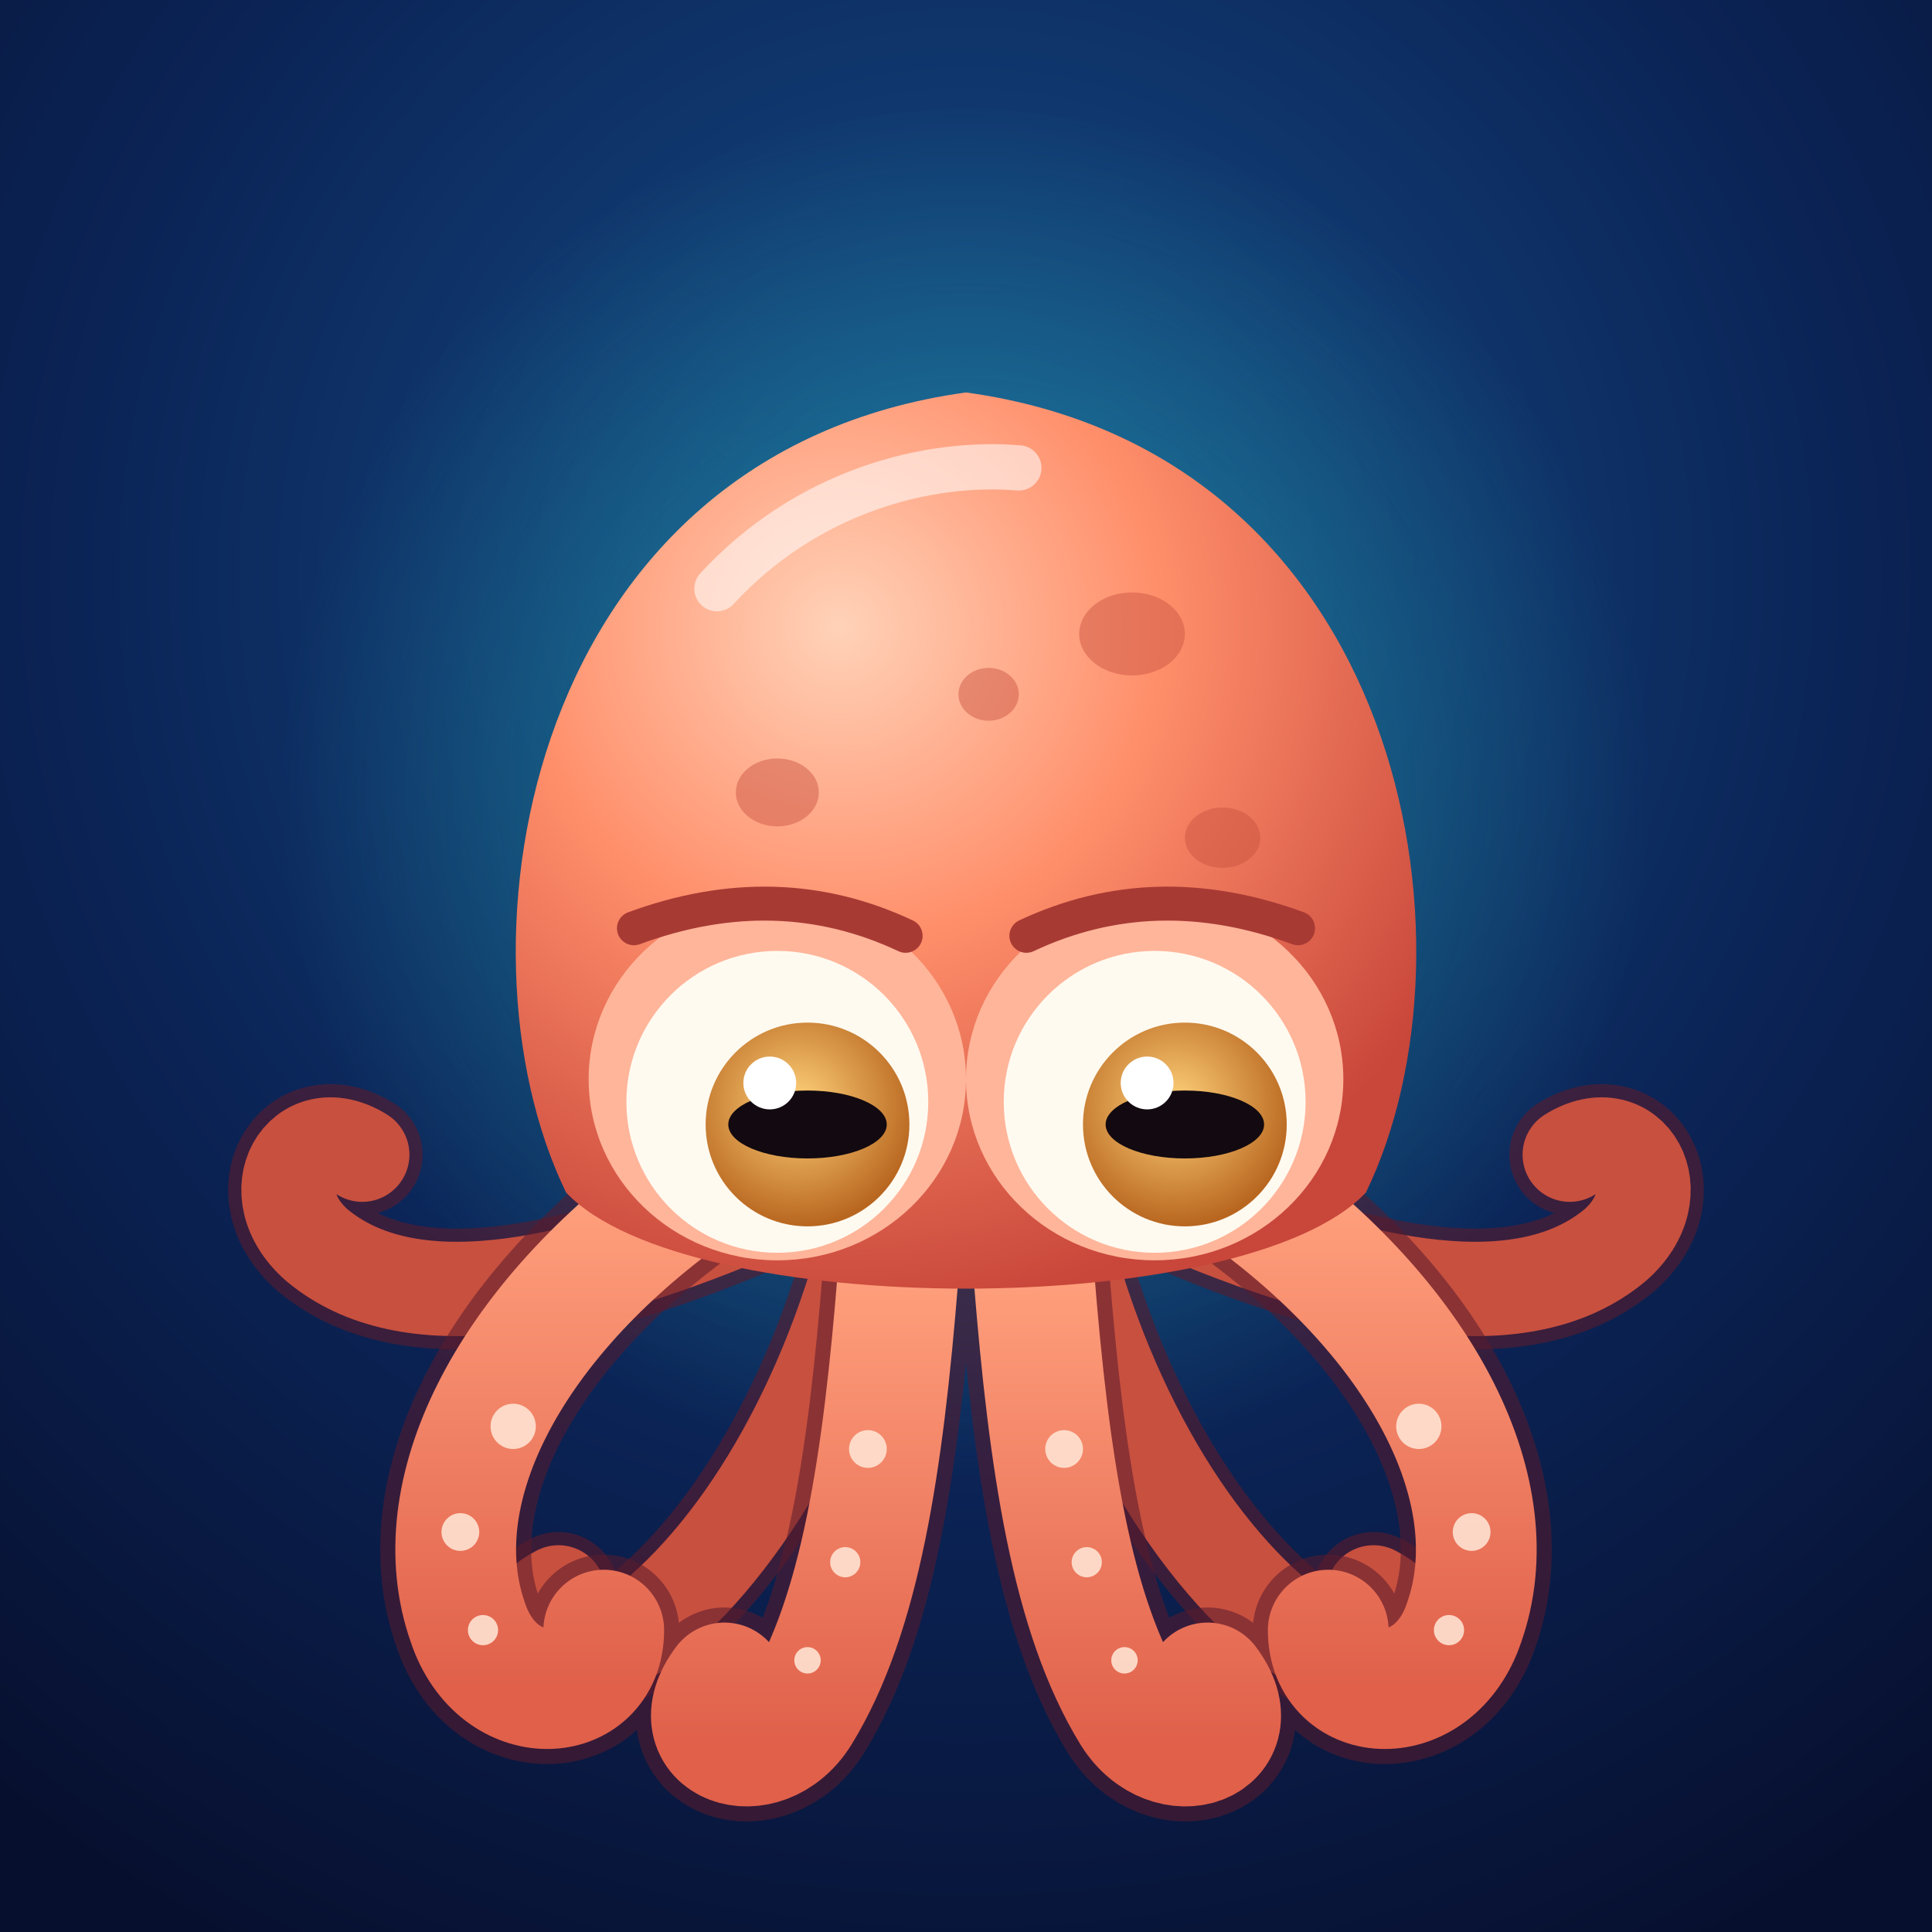
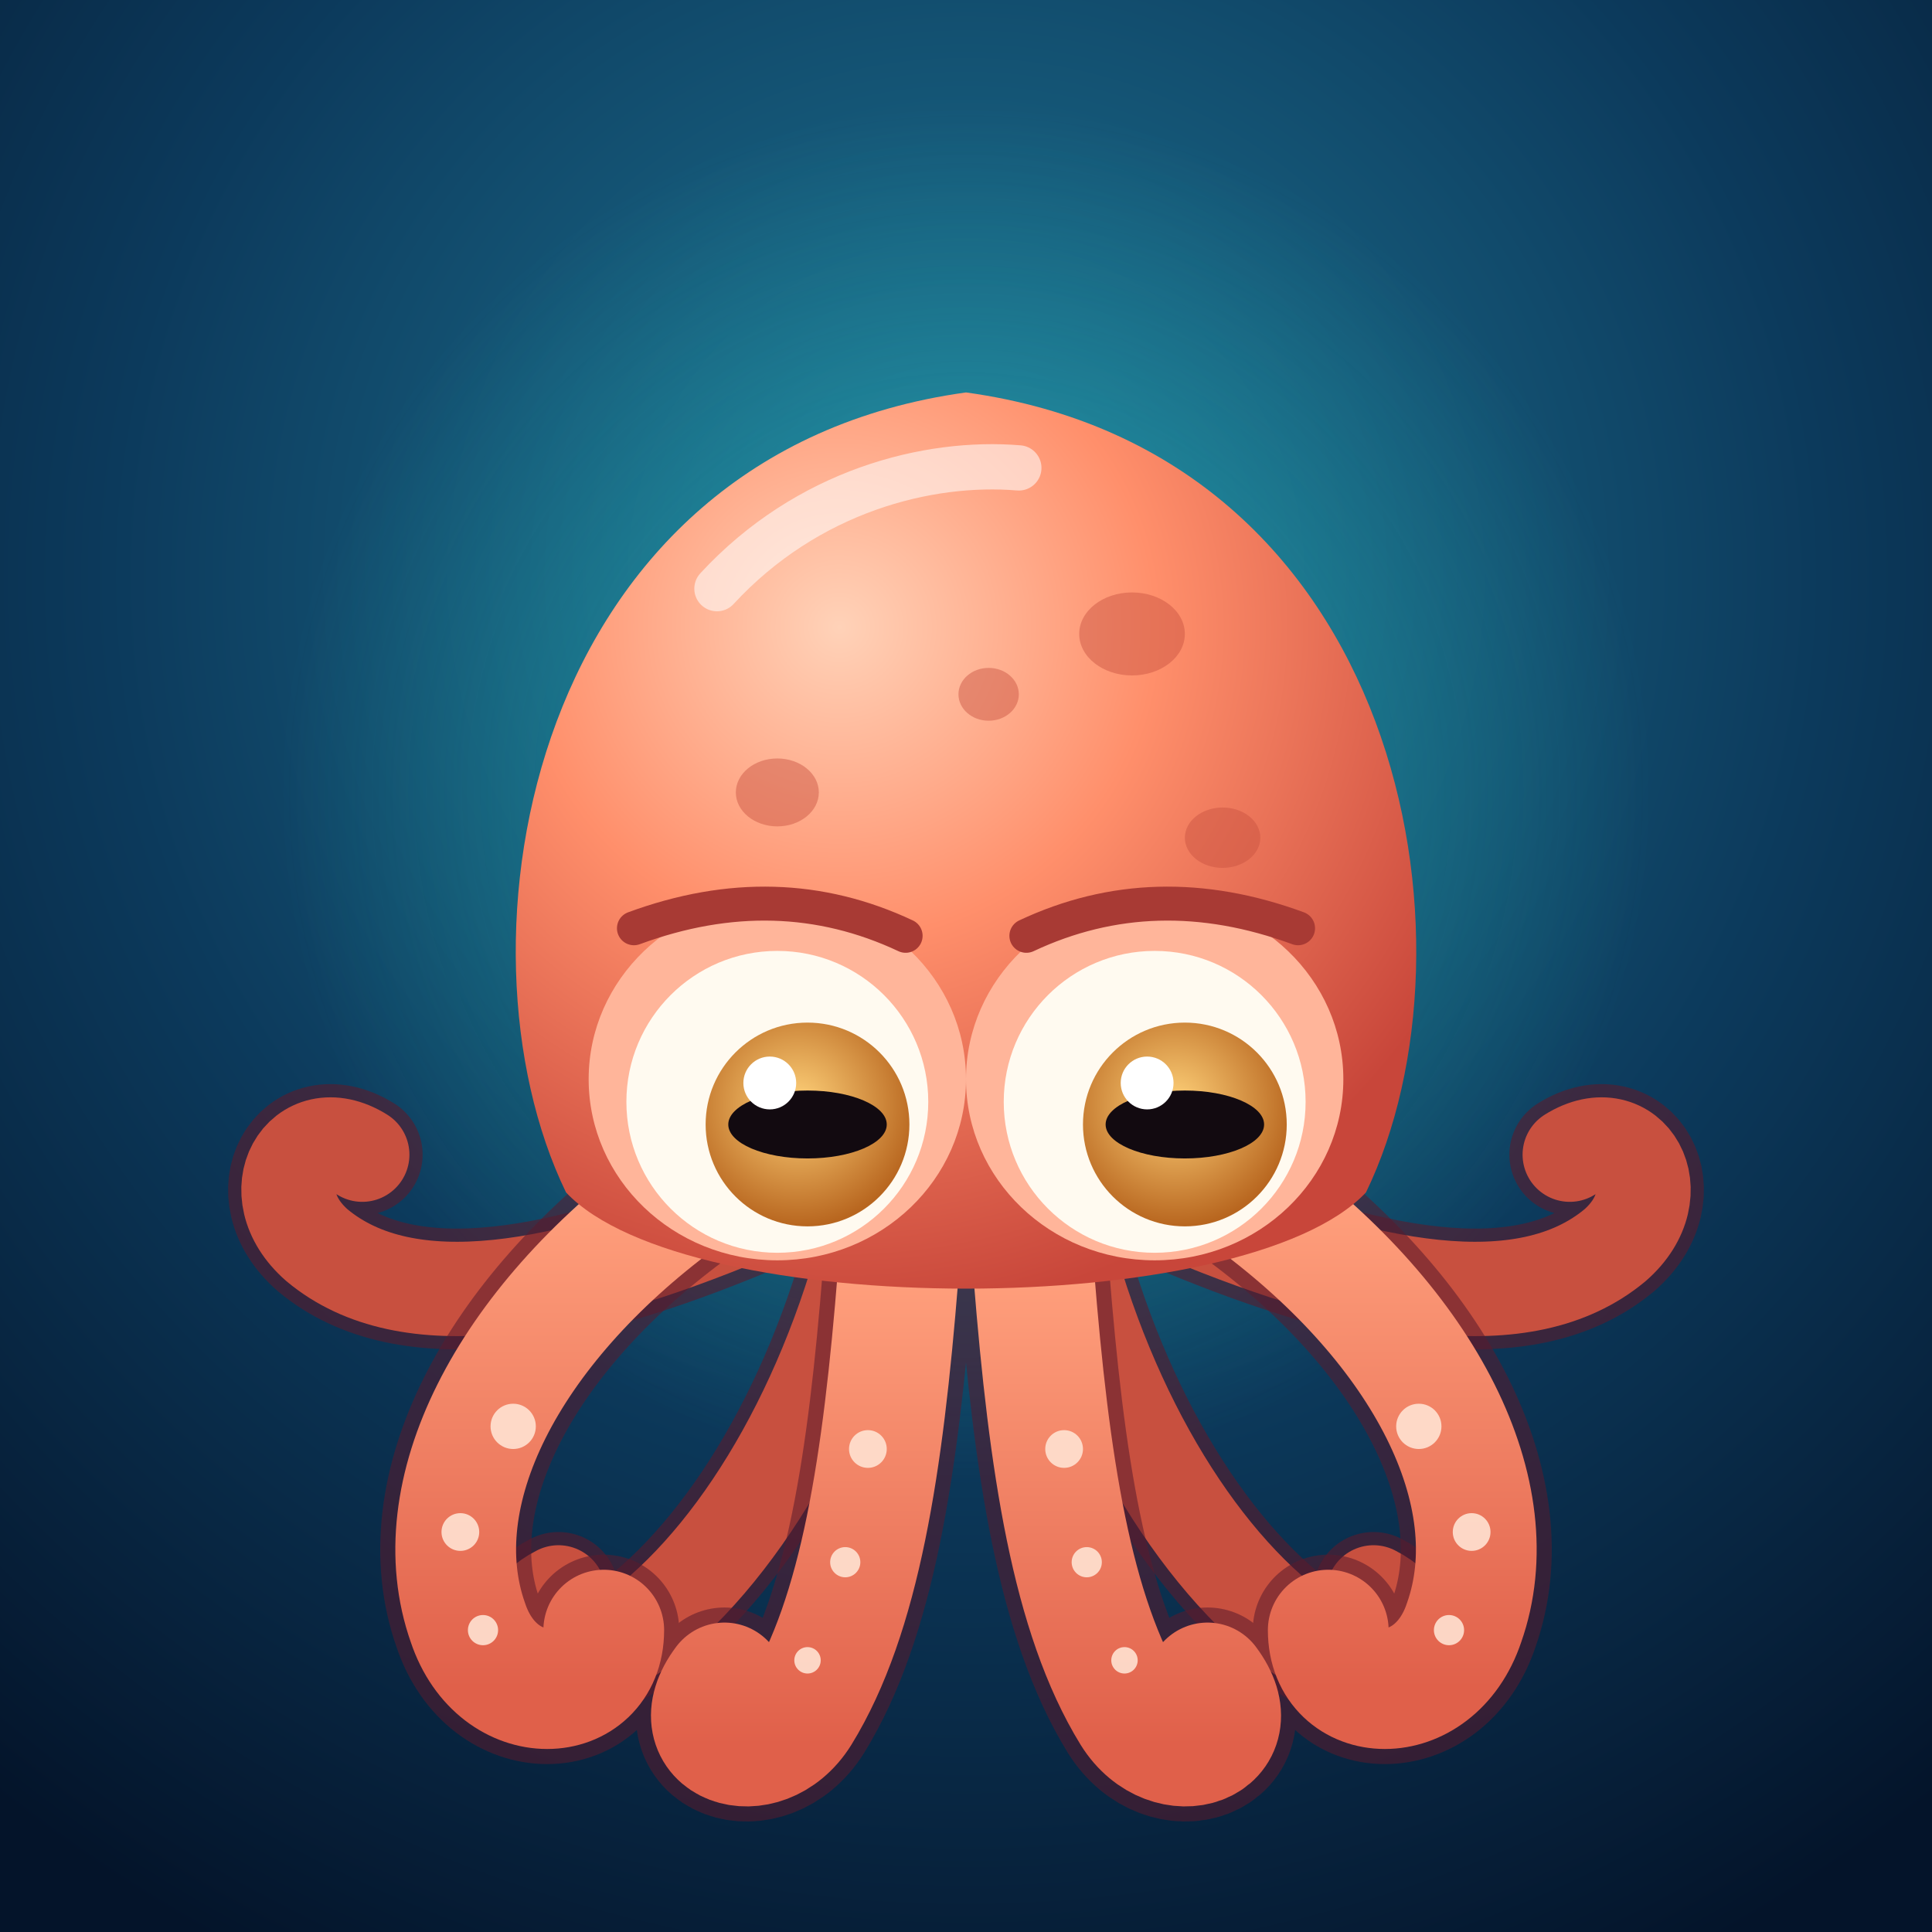
<svg xmlns="http://www.w3.org/2000/svg" viewBox="0 0 512 512">
  <defs>
    <radialGradient id="sea" cx="50%" cy="30%" r="80%">
-       <stop offset="0" stop-color="#16508a" />
-       <stop offset=".55" stop-color="#0b2558" />
-       <stop offset="1" stop-color="#070f2e" />
+       <stop offset="0" stop-color="#1f7896" />
+       <stop offset=".55" stop-color="#0c3a5c" />
+       <stop offset="1" stop-color="#04142a" />
    </radialGradient>
    <radialGradient id="halo" cx="50%" cy="44%" r="42%">
      <stop offset="0" stop-color="#2fe0d0" stop-opacity=".45" />
      <stop offset="1" stop-color="#2fe0d0" stop-opacity="0" />
    </radialGradient>
    <radialGradient id="skin" cx="36%" cy="26%" r="78%">
      <stop offset="0" stop-color="#ffd2b8" />
      <stop offset=".45" stop-color="#ff8f6b" />
      <stop offset="1" stop-color="#c8463a" />
    </radialGradient>
    <linearGradient id="arm" x1="0" y1="0" x2="0" y2="1">
      <stop offset="0" stop-color="#ff9f7c" />
      <stop offset="1" stop-color="#e0604a" />
    </linearGradient>
    <radialGradient id="iris" cx="45%" cy="40%" r="60%">
      <stop offset="0" stop-color="#ffd27a" />
      <stop offset="1" stop-color="#b8661f" />
    </radialGradient>
  </defs>
  <rect width="512" height="512" fill="url(#sea)" />
  <circle cx="256" cy="236" r="220" fill="url(#halo)" />
  <g fill="none" stroke="#5a1a2c" stroke-width="32" stroke-linecap="round" opacity=".6">
    <path d="M198 322 C150 342 108 350 84 330 C68 316 80 296 96 306" />
    <path d="M228 336 C214 384 188 422 160 438 C142 448 132 430 148 422" />
    <path d="M 314 322 C 362 342 404 350 428 330 C 444 316 432 296 416 306" />
    <path d="M 284 336 C 298 384 324 422 352 438 C 370 448 380 430 364 422" />
  </g>
  <g fill="none" stroke="#c8503f" stroke-width="25" stroke-linecap="round">
    <path d="M198 322 C150 342 108 350 84 330 C68 316 80 296 96 306" />
    <path d="M228 336 C214 384 188 422 160 438 C142 448 132 430 148 422" />
    <path d="M 314 322 C 362 342 404 350 428 330 C 444 316 432 296 416 306" />
    <path d="M 284 336 C 298 384 324 422 352 438 C 370 448 380 430 364 422" />
  </g>
  <g fill="none" stroke="#5a1a2c" stroke-width="40" stroke-linecap="round" opacity=".55">
    <path d="M180 318 C134 352 112 396 124 430 C132 454 160 452 160 432" />
    <path d="M238 338 C234 388 228 428 212 454 C202 470 180 462 192 446" />
    <path d="M 332 318 C 378 352 400 396 388 430 C 380 454 352 452 352 432" />
    <path d="M 274 338 C 278 388 284 428 300 454 C 310 470 332 462 320 446" />
  </g>
  <g fill="none" stroke="url(#arm)" stroke-width="32" stroke-linecap="round">
    <path d="M180 318 C134 352 112 396 124 430 C132 454 160 452 160 432" />
    <path d="M238 338 C234 388 228 428 212 454 C202 470 180 462 192 446" />
    <path d="M 332 318 C 378 352 400 396 388 430 C 380 454 352 452 352 432" />
    <path d="M 274 338 C 278 388 284 428 300 454 C 310 470 332 462 320 446" />
  </g>
  <g fill="#ffe2d2" opacity=".9">
    <circle cx="136" cy="378" r="6" />
    <circle cx="122" cy="406" r="5" />
    <circle cx="128" cy="432" r="4" />
    <circle cx="376" cy="378" r="6" />
    <circle cx="390" cy="406" r="5" />
    <circle cx="384" cy="432" r="4" />
    <circle cx="230" cy="384" r="5" />
    <circle cx="224" cy="414" r="4" />
    <circle cx="214" cy="440" r="3.5" />
    <circle cx="282" cy="384" r="5" />
    <circle cx="288" cy="414" r="4" />
    <circle cx="298" cy="440" r="3.5" />
  </g>
  <path d="M150 316 C118 250 140 120 256 104 C372 120 394 250 362 316 C330 350 182 350 150 316 Z" fill="url(#skin)" />
  <path d="M190 156 C214 130 246 122 270 124" fill="none" stroke="#ffffff" stroke-opacity=".55" stroke-width="12" stroke-linecap="round" />
  <g fill="#c8503f" opacity=".45">
    <ellipse cx="300" cy="168" rx="14" ry="11" />
    <ellipse cx="206" cy="210" rx="11" ry="9" />
    <ellipse cx="324" cy="222" rx="10" ry="8" />
    <ellipse cx="262" cy="184" rx="8" ry="7" />
  </g>
  <g>
    <ellipse cx="206" cy="286" rx="50" ry="48" fill="#ffb59a" />
    <ellipse cx="306" cy="286" rx="50" ry="48" fill="#ffb59a" />
    <circle cx="206" cy="292" r="40" fill="#fffaf0" />
    <circle cx="306" cy="292" r="40" fill="#fffaf0" />
    <circle cx="214" cy="298" r="27" fill="url(#iris)" />
    <circle cx="314" cy="298" r="27" fill="url(#iris)" />
    <ellipse cx="214" cy="298" rx="21" ry="9" fill="#120a10" />
    <ellipse cx="314" cy="298" rx="21" ry="9" fill="#120a10" />
    <circle cx="204" cy="287" r="7" fill="#ffffff" />
    <circle cx="304" cy="287" r="7" fill="#ffffff" />
    <path d="M168 246 Q206 232 240 248" fill="none" stroke="#a83a34" stroke-width="9" stroke-linecap="round" />
    <path d="M272 248 Q306 232 344 246" fill="none" stroke="#a83a34" stroke-width="9" stroke-linecap="round" />
  </g>
</svg>
